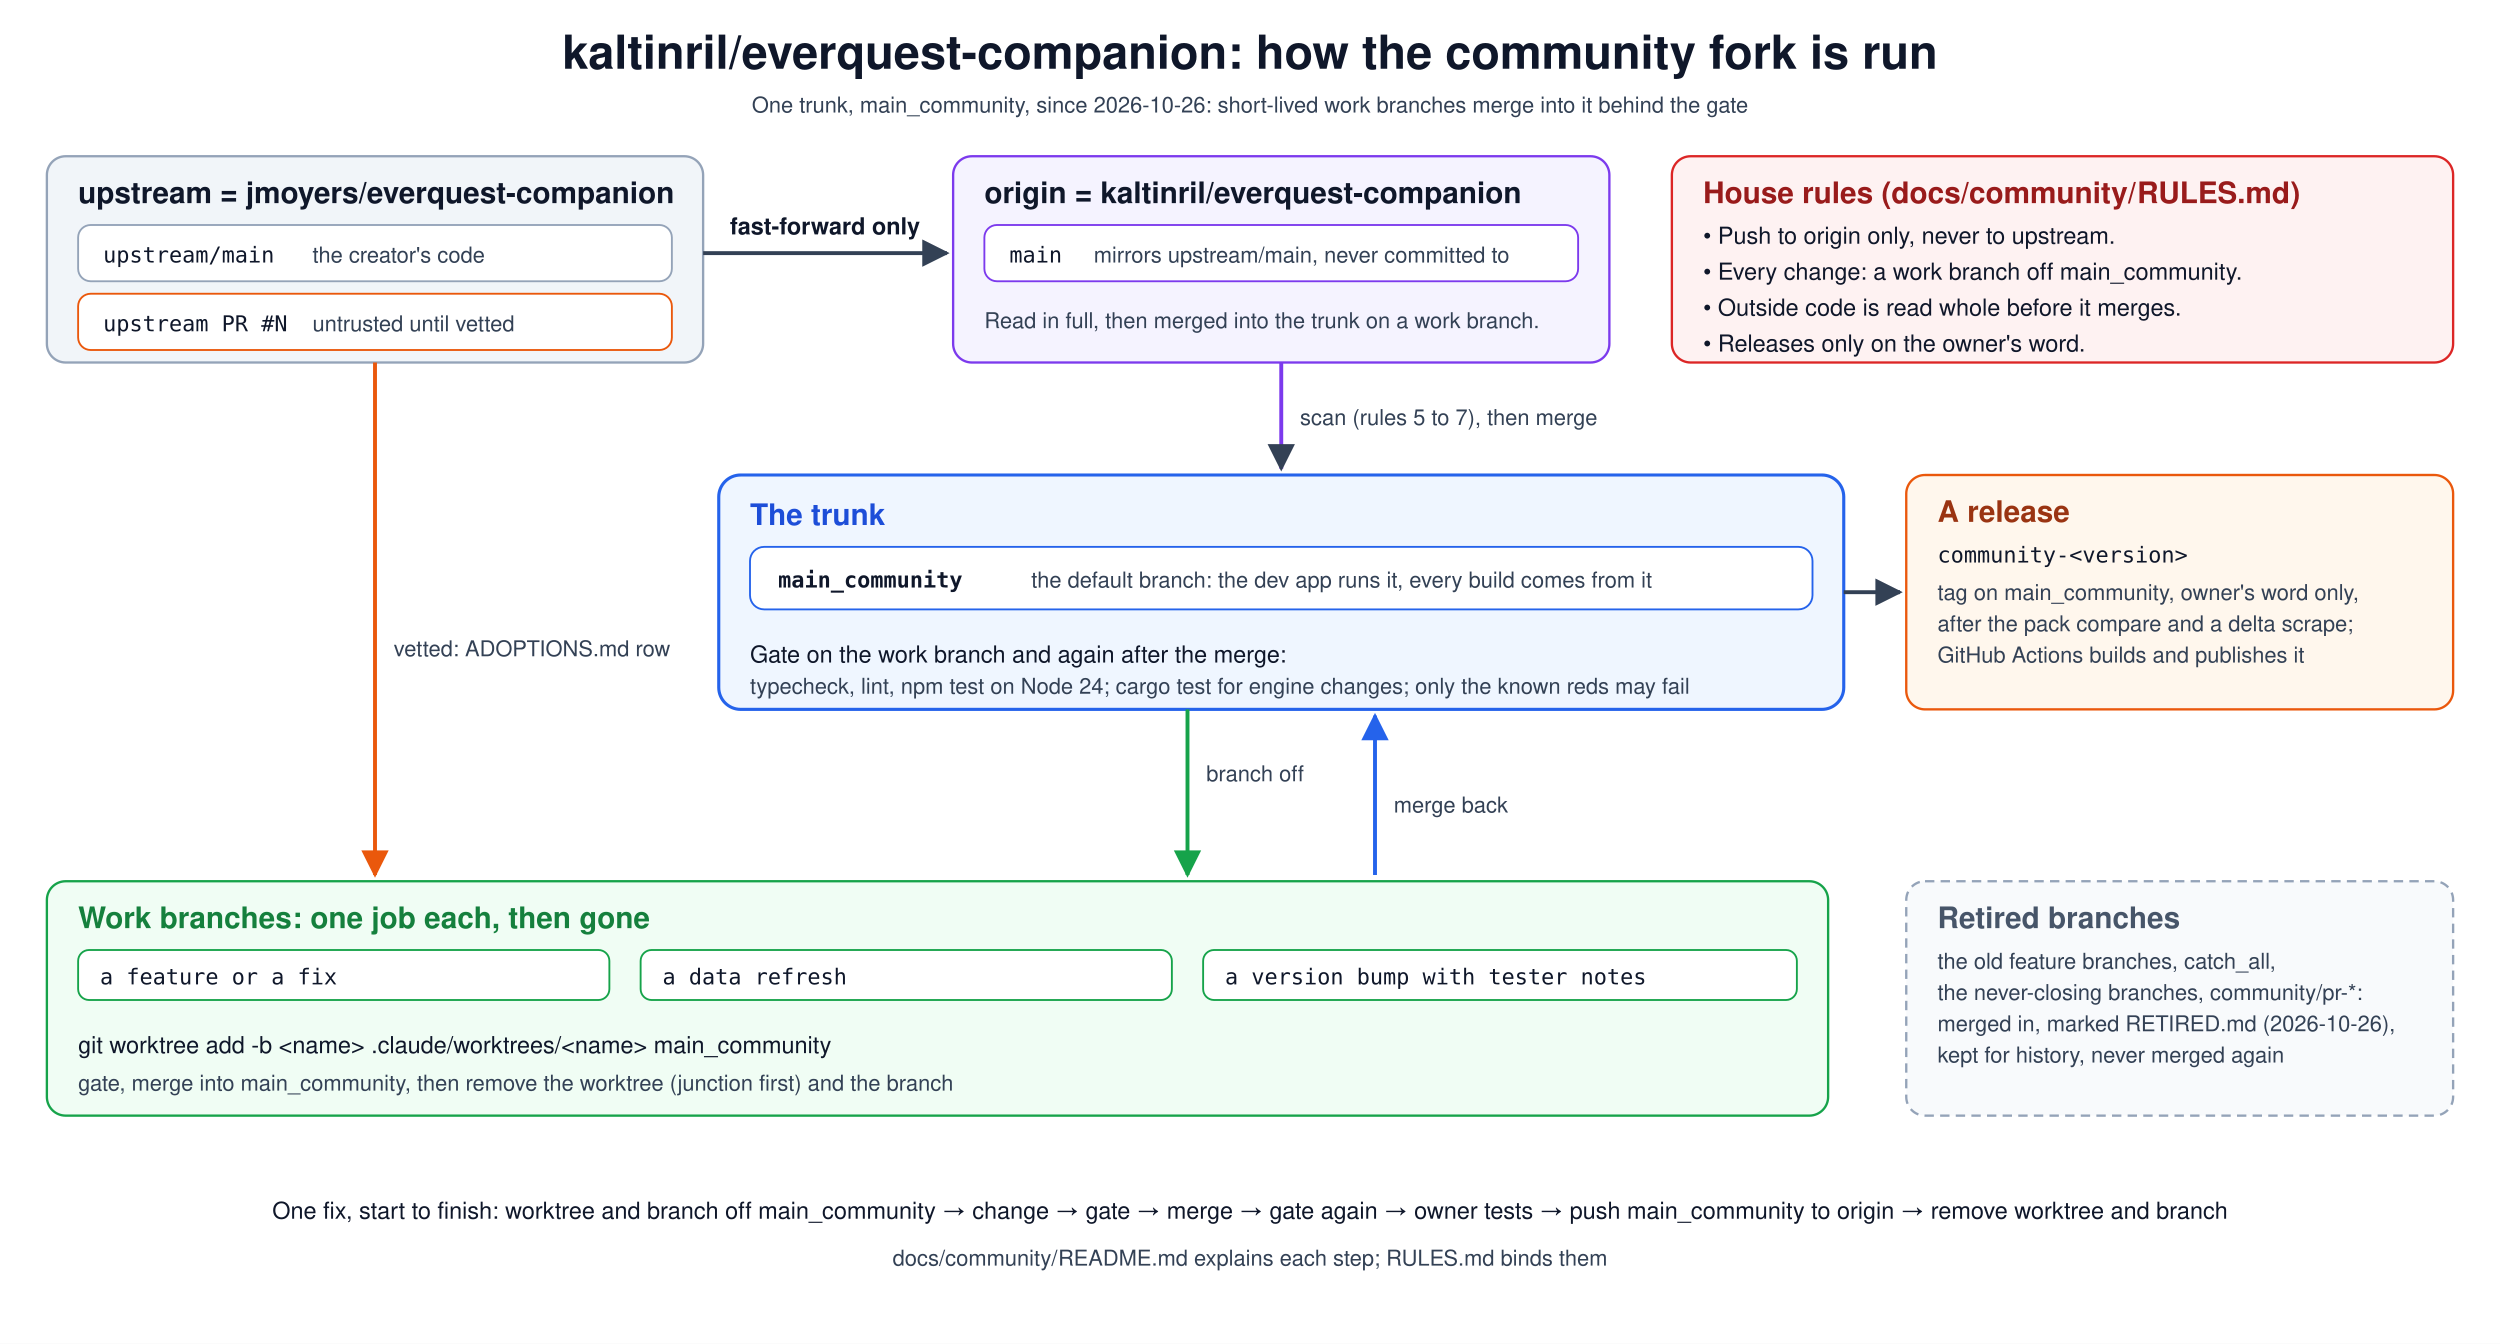
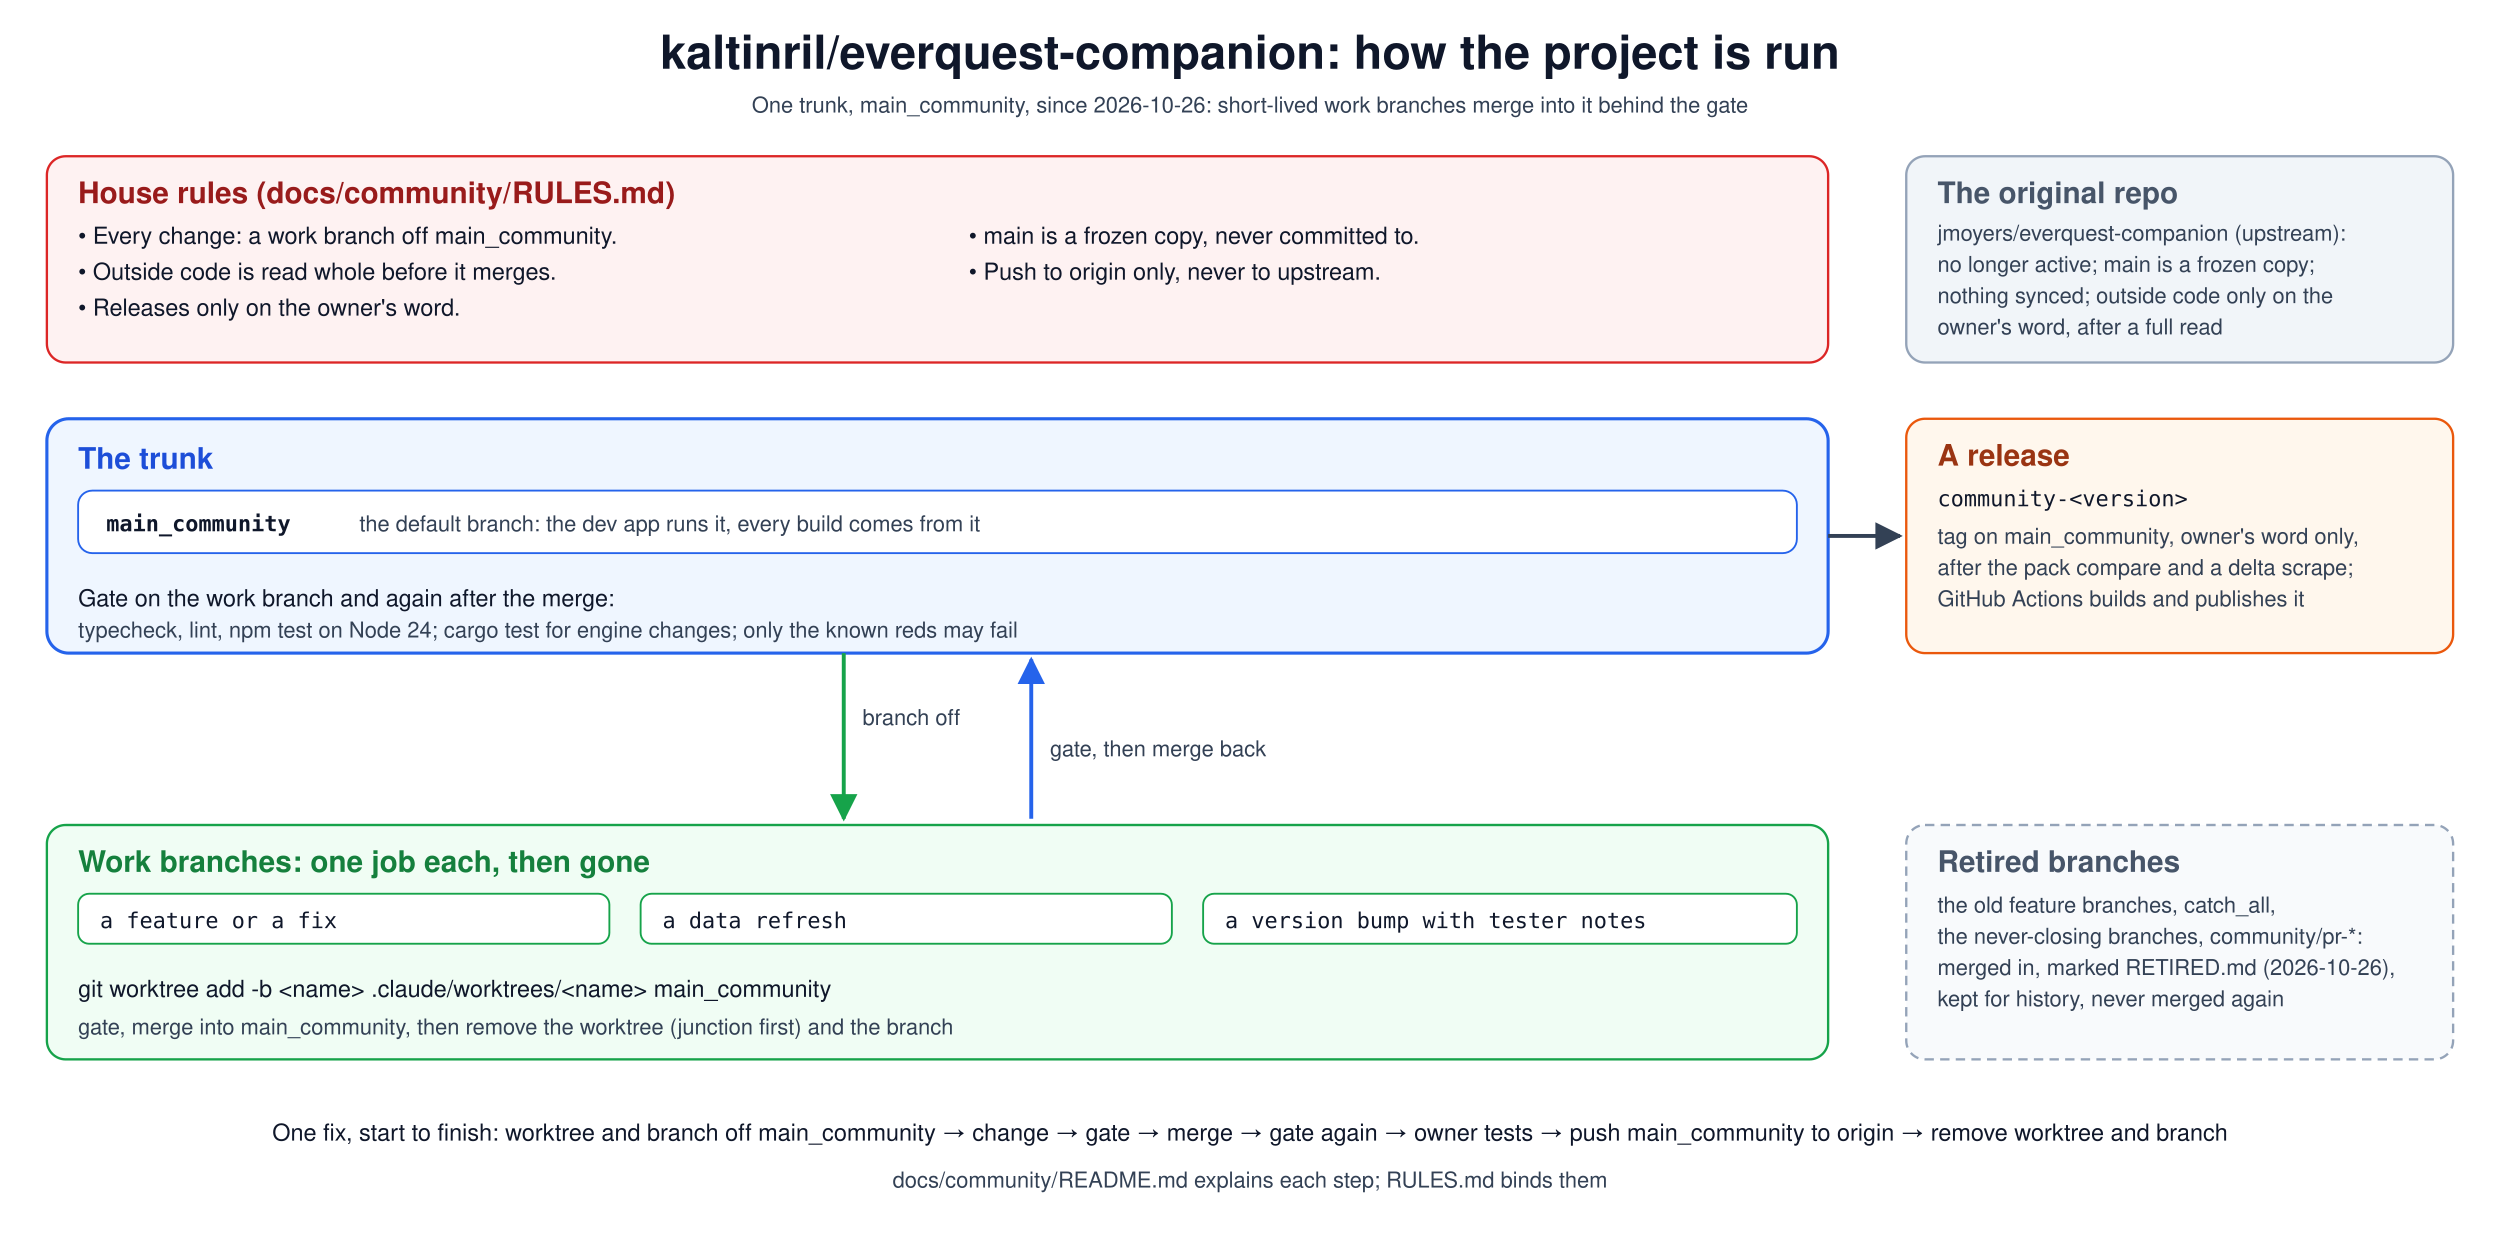
- <svg xmlns="http://www.w3.org/2000/svg" viewBox="0 0 1600 860" width="1600" height="860" font-family="Segoe UI, Helvetica, Arial, sans-serif" role="img" aria-labelledby="t d">
+ <svg xmlns="http://www.w3.org/2000/svg" viewBox="0 0 1600 800" width="1600" height="800" font-family="Segoe UI, Helvetica, Arial, sans-serif" role="img" aria-labelledby="t d">
  <defs>
    <marker id="a" viewBox="0 0 10 10" refX="9" refY="5" markerWidth="7" markerHeight="7" orient="auto-start-reverse">
      <path d="M0,0 L10,5 L0,10 z" fill="#334155" />
    </marker>
    <marker id="ab" viewBox="0 0 10 10" refX="9" refY="5" markerWidth="7" markerHeight="7" orient="auto-start-reverse">
      <path d="M0,0 L10,5 L0,10 z" fill="#2563eb" />
-     </marker>
-     <marker id="ao" viewBox="0 0 10 10" refX="9" refY="5" markerWidth="7" markerHeight="7" orient="auto-start-reverse">
-       <path d="M0,0 L10,5 L0,10 z" fill="#ea580c" />
    </marker>
    <marker id="ag" viewBox="0 0 10 10" refX="9" refY="5" markerWidth="7" markerHeight="7" orient="auto-start-reverse">
      <path d="M0,0 L10,5 L0,10 z" fill="#16a34a" />
    </marker>
    <style>
      .h { font-size: 19px; font-weight: 700; }
      .s { font-size: 14px; fill: #334155; }
      .b { font-size: 15px; fill: #0f172a; }
      .m { font-family: Consolas, Menlo, monospace; font-size: 14px; fill: #0f172a; }
      .pill { fill: #ffffff; stroke-width: 1.2; }
    </style>
  </defs>
-   <rect width="1600" height="860" fill="#ffffff" />
-   <text x="800" y="44" text-anchor="middle" font-size="30" font-weight="800" fill="#0f172a">kaltinril/everquest-companion: how the community fork is run</text>
+   <rect width="1600" height="800" fill="#ffffff" />
+   <text x="800" y="44" text-anchor="middle" font-size="30" font-weight="800" fill="#0f172a">kaltinril/everquest-companion: how the project is run</text>
  <text x="800" y="72" text-anchor="middle" class="s" font-size="16">One trunk, main_community, since 2026-10-26: short-lived work branches merge into it behind the gate</text>
-   <rect x="30" y="100" width="420" height="132" rx="12" fill="#f1f5f9" stroke="#94a3b8" stroke-width="1.5" />
-   <text x="50" y="130" class="h" fill="#0f172a">upstream = jmoyers/everquest-companion</text>
-   <rect x="50" y="144" width="380" height="36" rx="8" class="pill" stroke="#94a3b8" />
-   <text x="66" y="168" class="m">upstream/main</text>
-   <text x="200" y="168" class="s">the creator's code</text>
-   <rect x="50" y="188" width="380" height="36" rx="8" class="pill" stroke="#ea580c" />
-   <text x="66" y="212" class="m">upstream PR #N</text>
-   <text x="200" y="212" class="s" fill="#9a3412">untrusted until vetted</text>
-   <line x1="450" y1="162" x2="606" y2="162" stroke="#334155" stroke-width="2.5" marker-end="url(#a)" />
-   <text x="528" y="150" text-anchor="middle" class="b" font-weight="700">fast-forward only</text>
-   <rect x="610" y="100" width="420" height="132" rx="12" fill="#f5f3ff" stroke="#7c3aed" stroke-width="1.5" />
-   <text x="630" y="130" class="h" fill="#0f172a">origin = kaltinril/everquest-companion</text>
-   <rect x="630" y="144" width="380" height="36" rx="8" class="pill" stroke="#7c3aed" />
-   <text x="646" y="168" class="m">main</text>
-   <text x="700" y="168" class="s">mirrors upstream/main, never committed to</text>
-   <text x="630" y="210" class="s">Read in full, then merged into the trunk on a work branch.</text>
-   <rect x="1070" y="100" width="500" height="132" rx="12" fill="#fef2f2" stroke="#dc2626" stroke-width="1.5" />
-   <text x="1090" y="130" class="h" fill="#991b1b">House rules (docs/community/RULES.md)</text>
-   <text x="1090" y="156" class="b">• Push to origin only, never to upstream.</text>
-   <text x="1090" y="179" class="b">• Every change: a work branch off main_community.</text>
-   <text x="1090" y="202" class="b">• Outside code is read whole before it merges.</text>
-   <text x="1090" y="225" class="b">• Releases only on the owner's word.</text>
-   <line x1="820" y1="232" x2="820" y2="300" stroke="#7c3aed" stroke-width="2.5" marker-end="url(#a)" />
-   <text x="832" y="272" class="s">scan (rules 5 to 7), then merge</text>
-   <path d="M240,232 L240,560" fill="none" stroke="#ea580c" stroke-width="2.5" marker-end="url(#ao)" />
-   <text x="252" y="420" class="s" fill="#9a3412">vetted: ADOPTIONS.md row</text>
-   <rect x="460" y="304" width="720" height="150" rx="14" fill="#eff6ff" stroke="#2563eb" stroke-width="2" />
-   <text x="480" y="336" class="h" fill="#1d4ed8">The trunk</text>
-   <rect x="480" y="350" width="680" height="40" rx="9" class="pill" stroke="#2563eb" stroke-width="2" />
-   <text x="498" y="376" class="m" font-size="16" font-weight="700">main_community</text>
-   <text x="660" y="376" class="s">the default branch: the dev app runs it, every build comes from it</text>
-   <text x="480" y="424" class="b">Gate on the work branch and again after the merge:</text>
-   <text x="480" y="444" class="s">typecheck, lint, npm test on Node 24; cargo test for engine changes; only the known reds may fail</text>
-   <rect x="30" y="564" width="1140" height="150" rx="12" fill="#f0fdf4" stroke="#16a34a" stroke-width="1.5" />
-   <text x="50" y="594" class="h" fill="#15803d">Work branches: one job each, then gone</text>
-   <rect x="50" y="608" width="340" height="32" rx="7" class="pill" stroke="#16a34a" />
-   <text x="64" y="630" class="m">a feature or a fix</text>
-   <rect x="410" y="608" width="340" height="32" rx="7" class="pill" stroke="#16a34a" />
-   <text x="424" y="630" class="m">a data refresh</text>
-   <rect x="770" y="608" width="380" height="32" rx="7" class="pill" stroke="#16a34a" />
-   <text x="784" y="630" class="m">a version bump with tester notes</text>
-   <text x="50" y="674" class="b">git worktree add -b &lt;name&gt; .claude/worktrees/&lt;name&gt; main_community</text>
-   <text x="50" y="698" class="s">gate, merge into main_community, then remove the worktree (junction first) and the branch</text>
-   <line x1="760" y1="454" x2="760" y2="560" stroke="#16a34a" stroke-width="2.5" marker-end="url(#ag)" />
-   <text x="772" y="500" class="s">branch off</text>
-   <line x1="880" y1="560" x2="880" y2="458" stroke="#2563eb" stroke-width="2.5" marker-end="url(#ab)" />
-   <text x="892" y="520" class="s">merge back</text>
-   <rect x="1220" y="304" width="350" height="150" rx="12" fill="#fff7ed" stroke="#ea580c" stroke-width="1.5" />
-   <text x="1240" y="334" class="h" fill="#9a3412">A release</text>
-   <text x="1240" y="360" class="m">community-&lt;version&gt;</text>
-   <text x="1240" y="384" class="s">tag on main_community, owner's word only,</text>
-   <text x="1240" y="404" class="s">after the pack compare and a delta scrape;</text>
-   <text x="1240" y="424" class="s">GitHub Actions builds and publishes it</text>
-   <line x1="1180" y1="379" x2="1216" y2="379" stroke="#334155" stroke-width="2.5" marker-end="url(#a)" />
-   <rect x="1220" y="564" width="350" height="150" rx="12" fill="#f8fafc" stroke="#94a3b8" stroke-width="1.5" stroke-dasharray="6 4" />
-   <text x="1240" y="594" class="h" fill="#475569">Retired branches</text>
-   <text x="1240" y="620" class="s">the old feature branches, catch_all,</text>
-   <text x="1240" y="640" class="s">the never-closing branches, community/pr-*:</text>
-   <text x="1240" y="660" class="s">merged in, marked RETIRED.md (2026-10-26),</text>
-   <text x="1240" y="680" class="s">kept for history, never merged again</text>
-   <text x="800" y="780" text-anchor="middle" class="b">One fix, start to finish: worktree and branch off main_community → change → gate → merge → gate again → owner tests → push main_community to origin → remove worktree and branch</text>
-   <text x="800" y="810" text-anchor="middle" class="s">docs/community/README.md explains each step; RULES.md binds them</text>
+   <rect x="30" y="100" width="1140" height="132" rx="12" fill="#fef2f2" stroke="#dc2626" stroke-width="1.5" />
+   <text x="50" y="130" class="h" fill="#991b1b">House rules (docs/community/RULES.md)</text>
+   <text x="50" y="156" class="b">• Every change: a work branch off main_community.</text>
+   <text x="50" y="179" class="b">• Outside code is read whole before it merges.</text>
+   <text x="50" y="202" class="b">• Releases only on the owner's word.</text>
+   <text x="620" y="156" class="b">• main is a frozen copy, never committed to.</text>
+   <text x="620" y="179" class="b">• Push to origin only, never to upstream.</text>
+   <rect x="1220" y="100" width="350" height="132" rx="12" fill="#f1f5f9" stroke="#94a3b8" stroke-width="1.5" />
+   <text x="1240" y="130" class="h" fill="#475569">The original repo</text>
+   <text x="1240" y="154" class="s">jmoyers/everquest-companion (upstream):</text>
+   <text x="1240" y="174" class="s">no longer active; main is a frozen copy;</text>
+   <text x="1240" y="194" class="s">nothing synced; outside code only on the</text>
+   <text x="1240" y="214" class="s">owner's word, after a full read</text>
+   <rect x="30" y="268" width="1140" height="150" rx="14" fill="#eff6ff" stroke="#2563eb" stroke-width="2" />
+   <text x="50" y="300" class="h" fill="#1d4ed8">The trunk</text>
+   <rect x="50" y="314" width="1100" height="40" rx="9" class="pill" stroke="#2563eb" stroke-width="2" />
+   <text x="68" y="340" class="m" font-size="16" font-weight="700">main_community</text>
+   <text x="230" y="340" class="s">the default branch: the dev app runs it, every build comes from it</text>
+   <text x="50" y="388" class="b">Gate on the work branch and again after the merge:</text>
+   <text x="50" y="408" class="s">typecheck, lint, npm test on Node 24; cargo test for engine changes; only the known reds may fail</text>
+   <rect x="30" y="528" width="1140" height="150" rx="12" fill="#f0fdf4" stroke="#16a34a" stroke-width="1.5" />
+   <text x="50" y="558" class="h" fill="#15803d">Work branches: one job each, then gone</text>
+   <rect x="50" y="572" width="340" height="32" rx="7" class="pill" stroke="#16a34a" />
+   <text x="64" y="594" class="m">a feature or a fix</text>
+   <rect x="410" y="572" width="340" height="32" rx="7" class="pill" stroke="#16a34a" />
+   <text x="424" y="594" class="m">a data refresh</text>
+   <rect x="770" y="572" width="380" height="32" rx="7" class="pill" stroke="#16a34a" />
+   <text x="784" y="594" class="m">a version bump with tester notes</text>
+   <text x="50" y="638" class="b">git worktree add -b &lt;name&gt; .claude/worktrees/&lt;name&gt; main_community</text>
+   <text x="50" y="662" class="s">gate, merge into main_community, then remove the worktree (junction first) and the branch</text>
+   <line x1="540" y1="418" x2="540" y2="524" stroke="#16a34a" stroke-width="2.5" marker-end="url(#ag)" />
+   <text x="552" y="464" class="s">branch off</text>
+   <line x1="660" y1="524" x2="660" y2="422" stroke="#2563eb" stroke-width="2.5" marker-end="url(#ab)" />
+   <text x="672" y="484" class="s">gate, then merge back</text>
+   <rect x="1220" y="268" width="350" height="150" rx="12" fill="#fff7ed" stroke="#ea580c" stroke-width="1.5" />
+   <text x="1240" y="298" class="h" fill="#9a3412">A release</text>
+   <text x="1240" y="324" class="m">community-&lt;version&gt;</text>
+   <text x="1240" y="348" class="s">tag on main_community, owner's word only,</text>
+   <text x="1240" y="368" class="s">after the pack compare and a delta scrape;</text>
+   <text x="1240" y="388" class="s">GitHub Actions builds and publishes it</text>
+   <line x1="1170" y1="343" x2="1216" y2="343" stroke="#334155" stroke-width="2.5" marker-end="url(#a)" />
+   <rect x="1220" y="528" width="350" height="150" rx="12" fill="#f8fafc" stroke="#94a3b8" stroke-width="1.5" stroke-dasharray="6 4" />
+   <text x="1240" y="558" class="h" fill="#475569">Retired branches</text>
+   <text x="1240" y="584" class="s">the old feature branches, catch_all,</text>
+   <text x="1240" y="604" class="s">the never-closing branches, community/pr-*:</text>
+   <text x="1240" y="624" class="s">merged in, marked RETIRED.md (2026-10-26),</text>
+   <text x="1240" y="644" class="s">kept for history, never merged again</text>
+   <text x="800" y="730" text-anchor="middle" class="b">One fix, start to finish: worktree and branch off main_community → change → gate → merge → gate again → owner tests → push main_community to origin → remove worktree and branch</text>
+   <text x="800" y="760" text-anchor="middle" class="s">docs/community/README.md explains each step; RULES.md binds them</text>
</svg>
